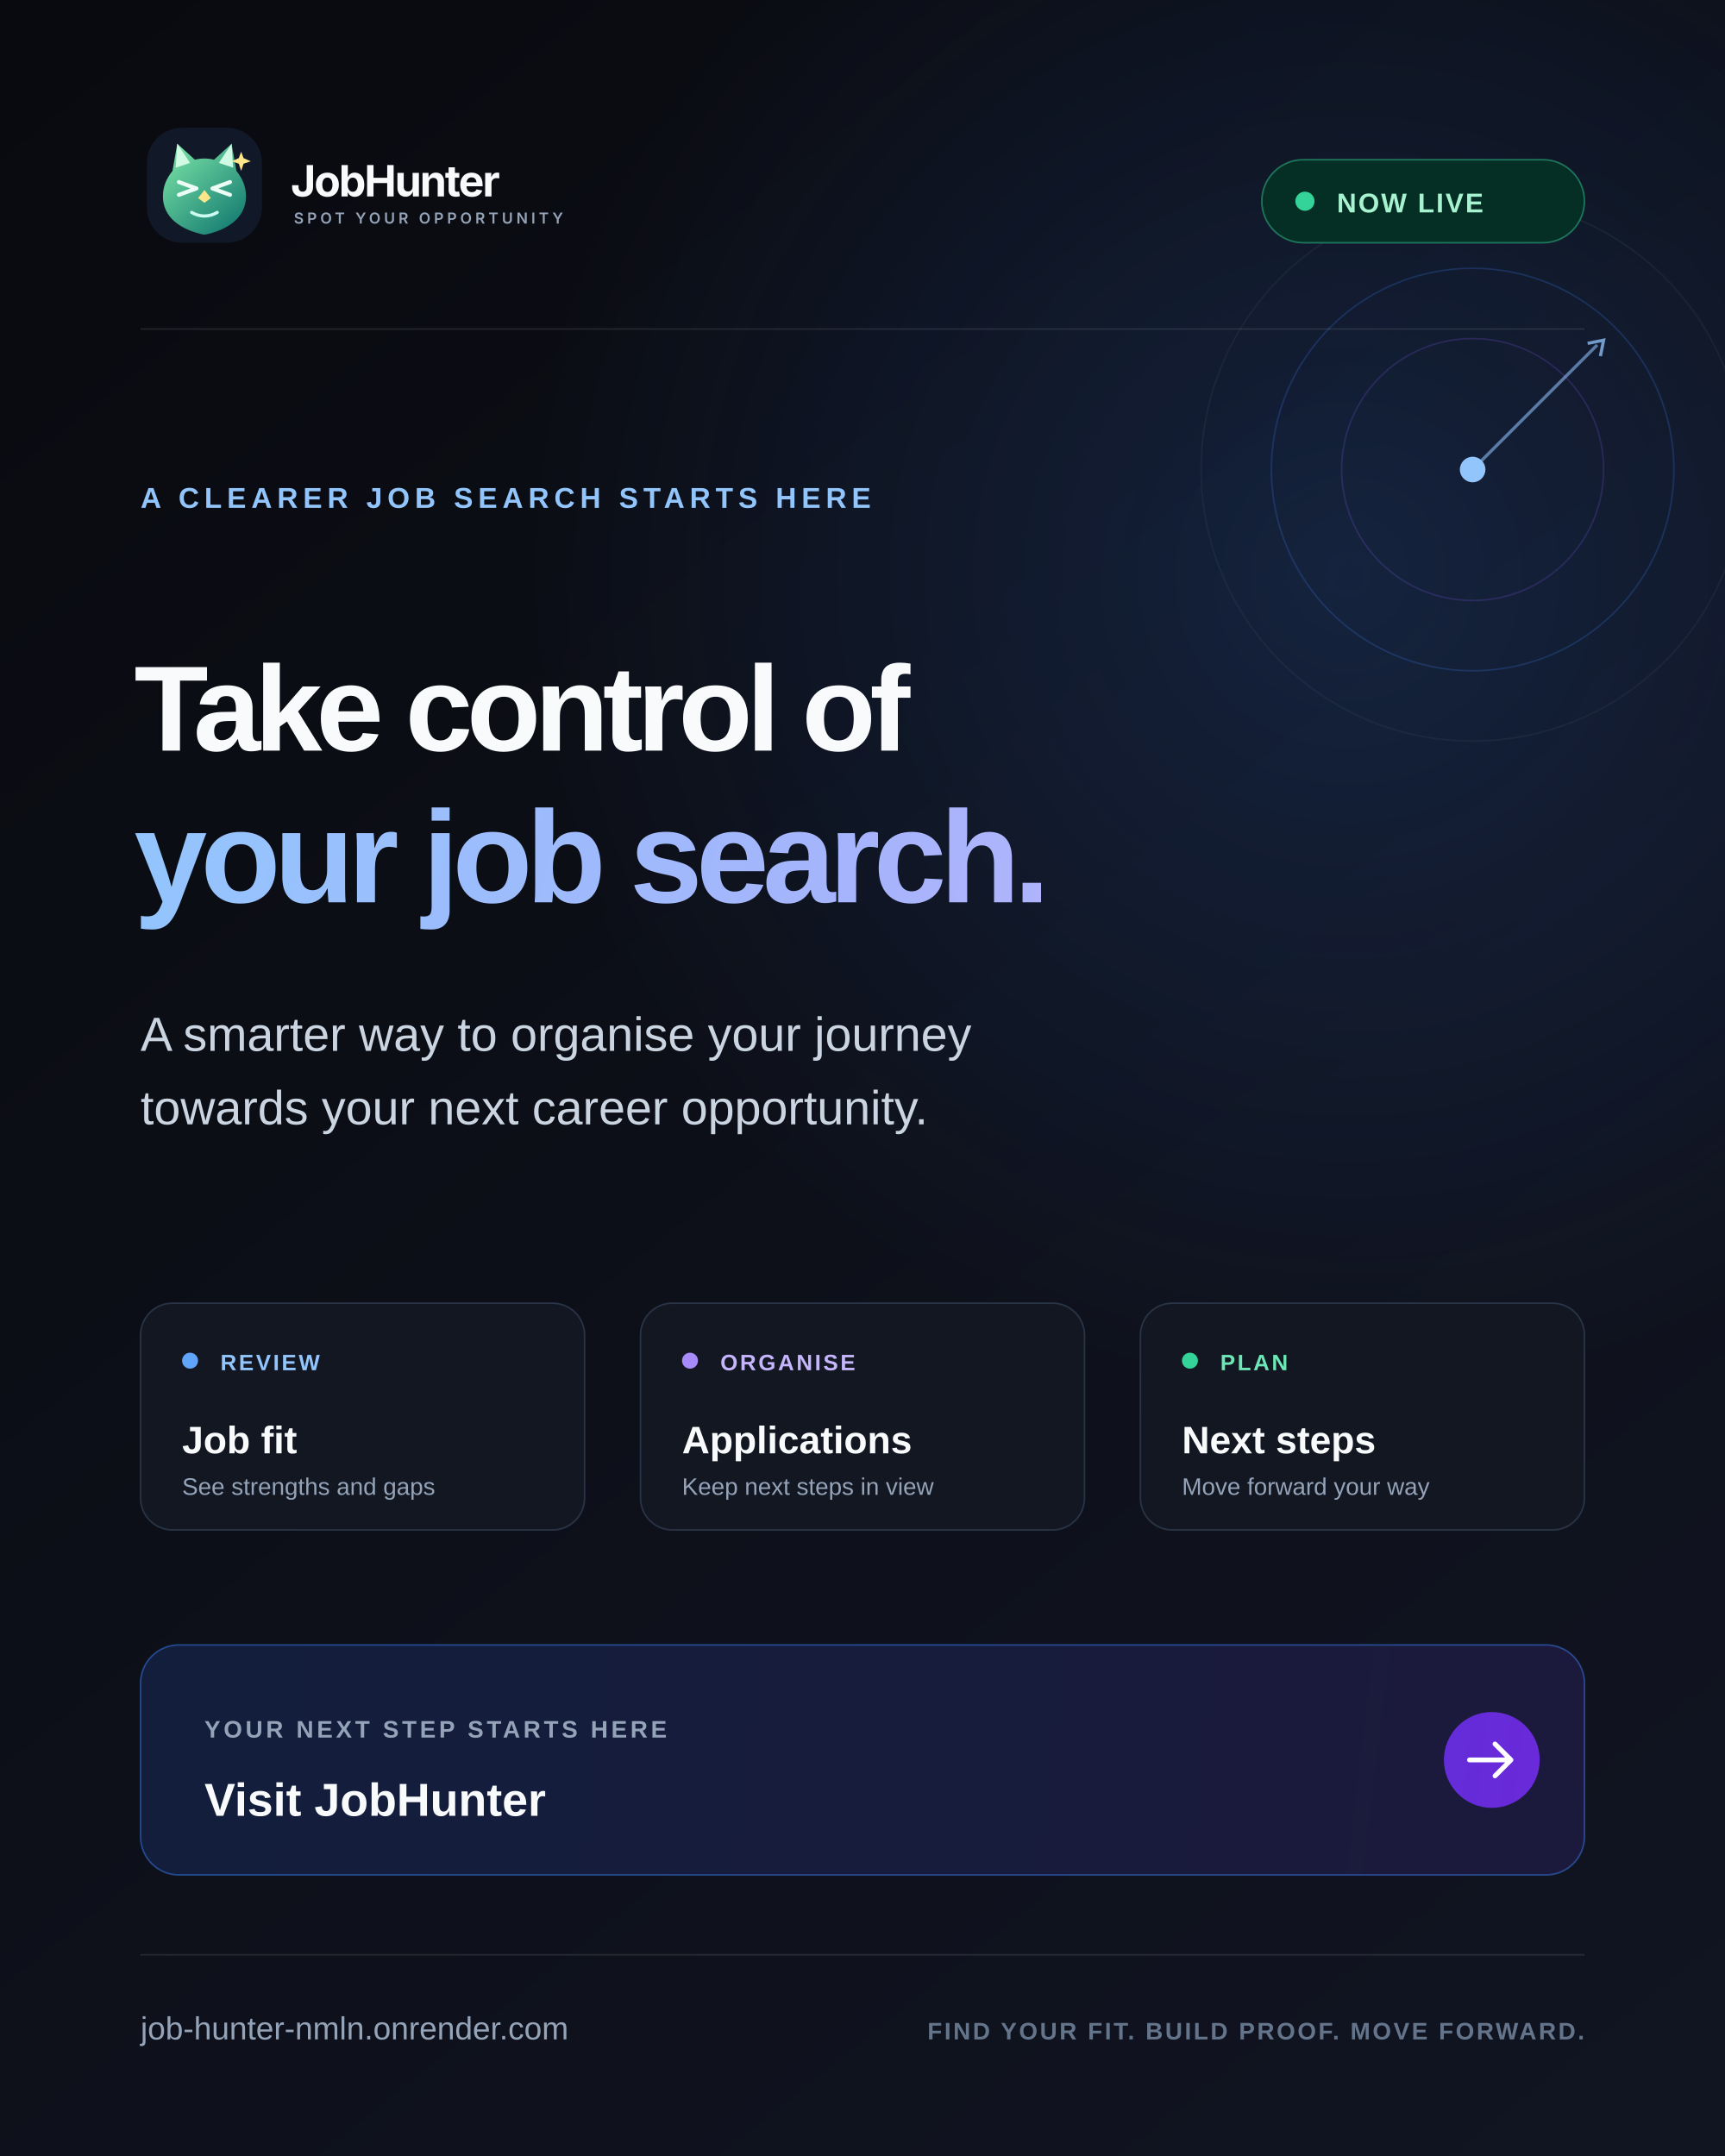
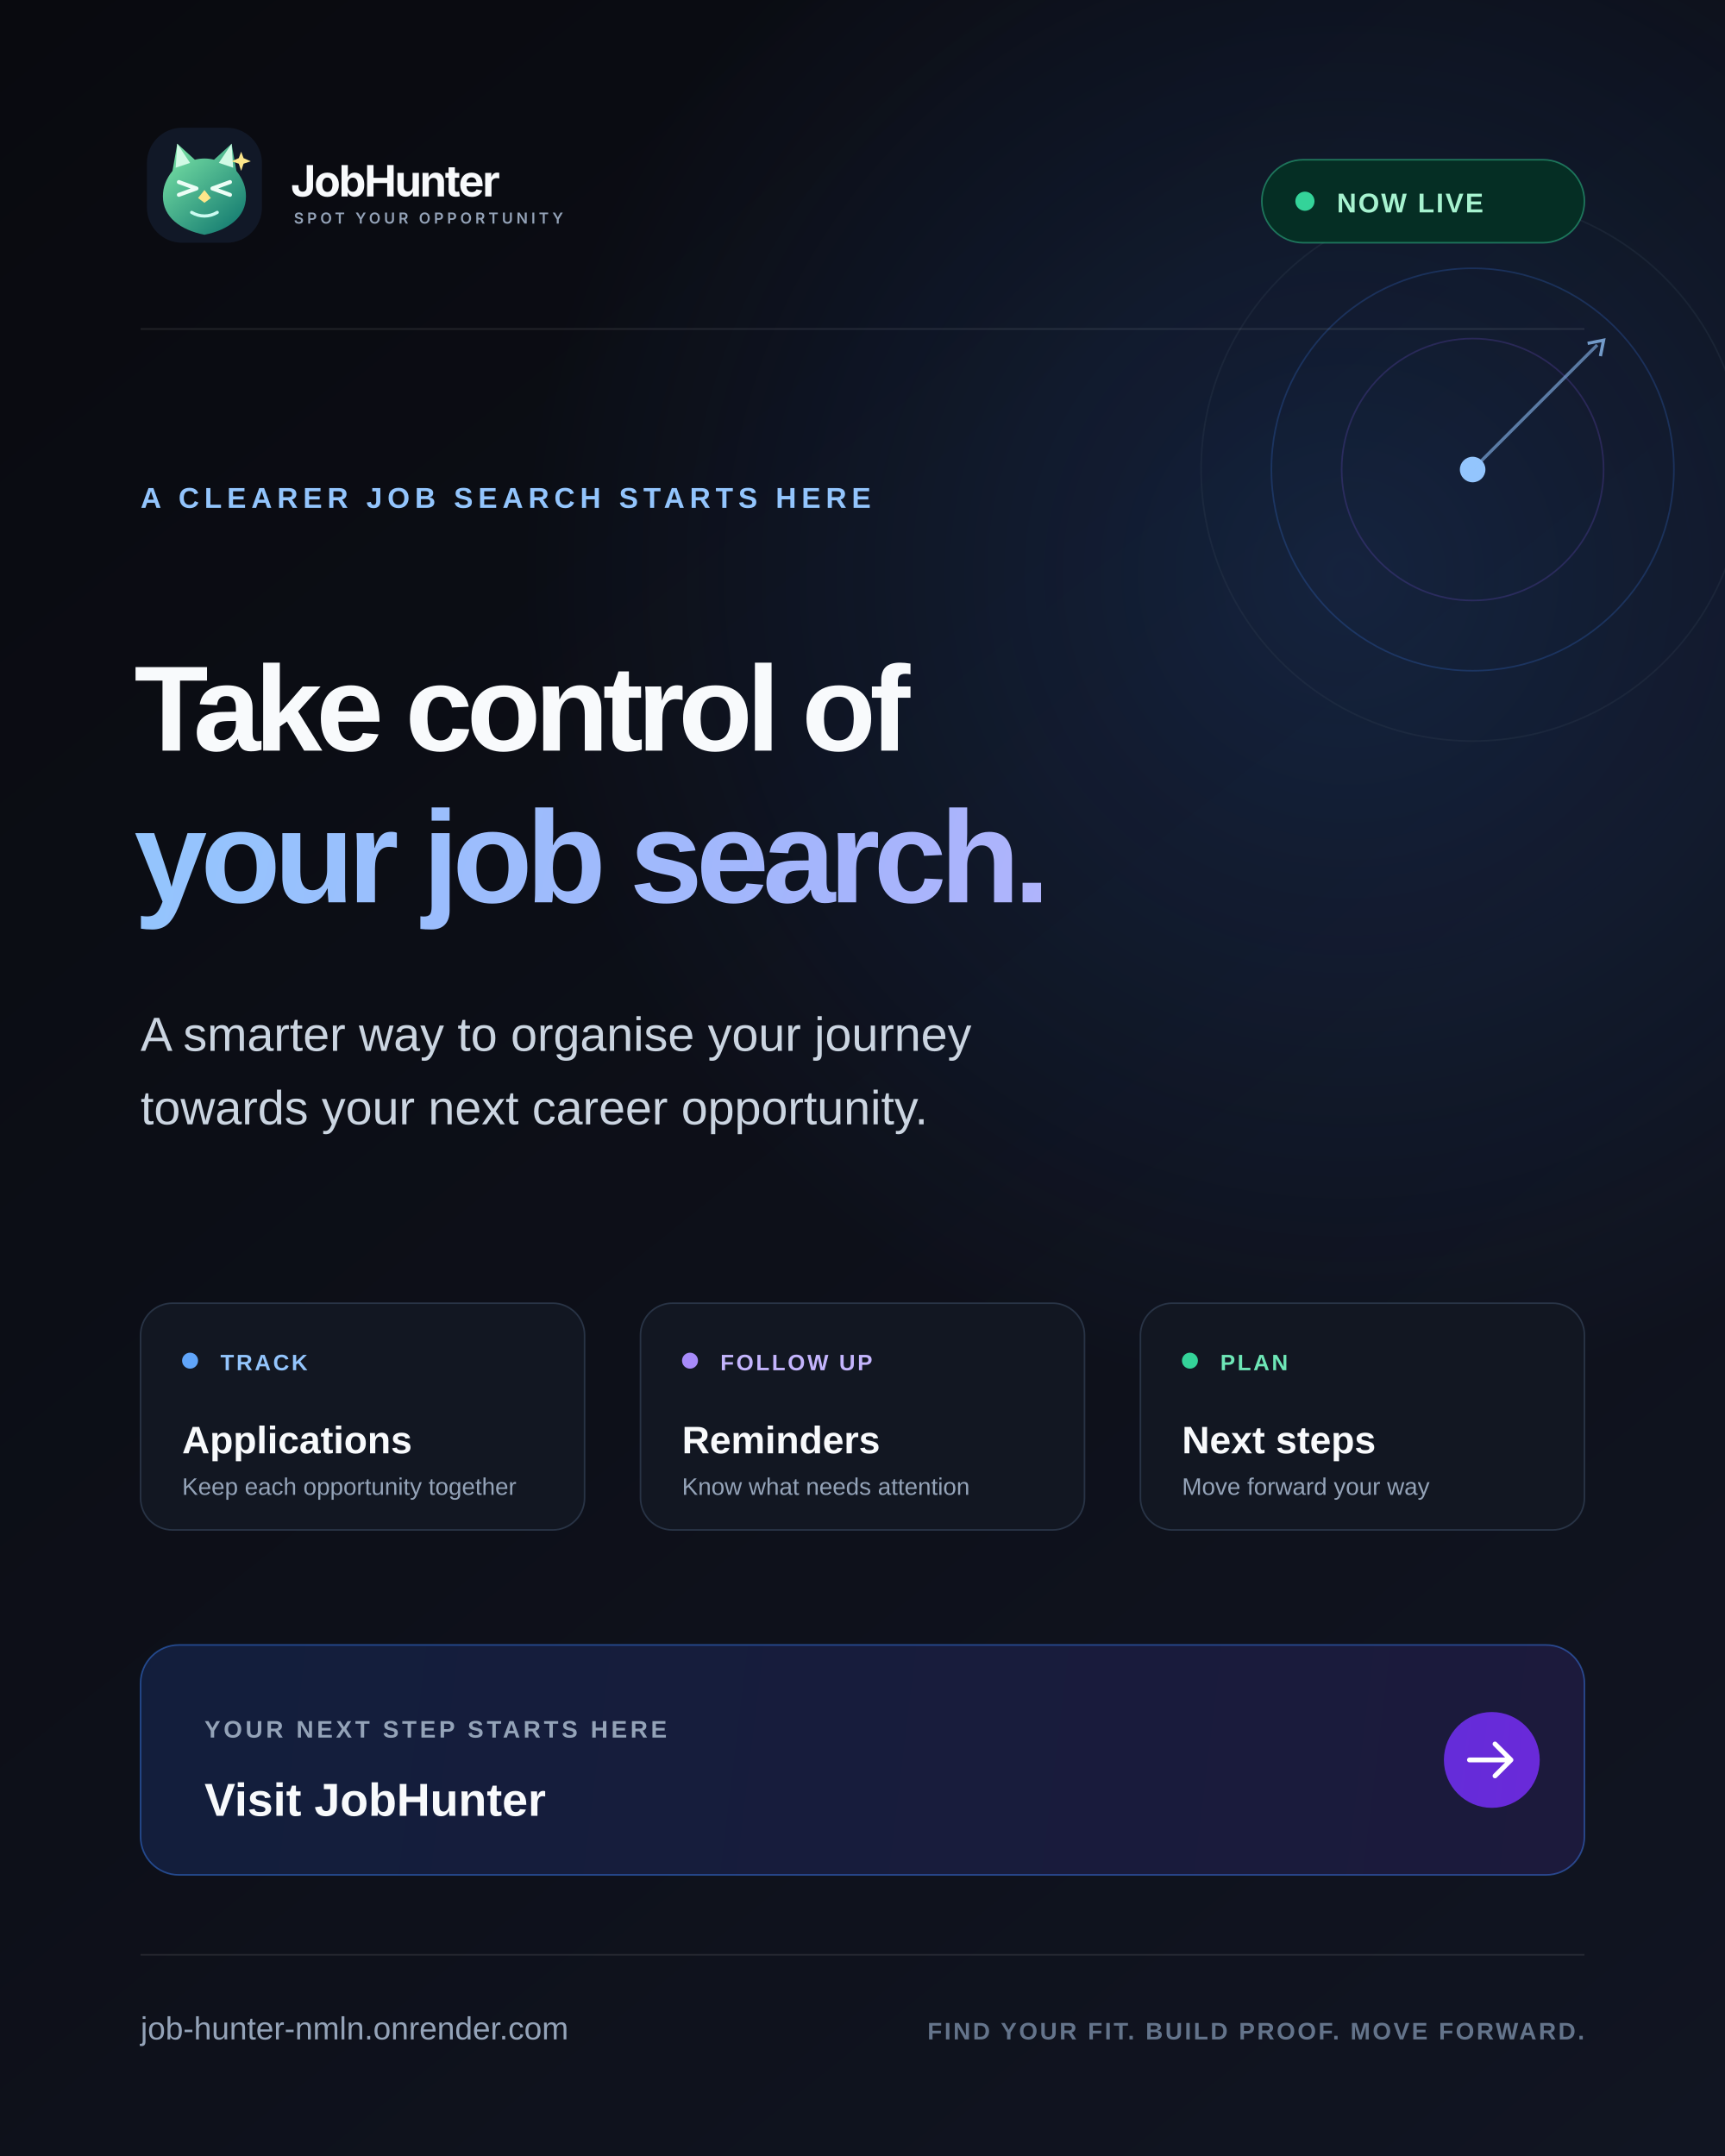
<svg xmlns="http://www.w3.org/2000/svg" width="1080" height="1350" viewBox="0 0 1080 1350" role="img" aria-labelledby="title description">
  <defs>
    <linearGradient id="background" x1="0" y1="0" x2="1080" y2="1350" gradientUnits="userSpaceOnUse">
      <stop stop-color="#090A0F" />
      <stop offset="1" stop-color="#111522" />
    </linearGradient>
    <linearGradient id="headline" x1="88" y1="480" x2="880" y2="680" gradientUnits="userSpaceOnUse">
      <stop stop-color="#93C5FD" />
      <stop offset="0.55" stop-color="#A5B4FC" />
      <stop offset="1" stop-color="#C4B5FD" />
    </linearGradient>
    <linearGradient id="cta" x1="88" y1="1080" x2="992" y2="1190" gradientUnits="userSpaceOnUse">
      <stop stop-color="#1D4ED8" />
      <stop offset="1" stop-color="#6D28D9" />
    </linearGradient>
    <radialGradient id="glow" cx="0" cy="0" r="1" gradientTransform="matrix(520 0 0 520 844 360)" gradientUnits="userSpaceOnUse">
      <stop stop-color="#3B82F6" stop-opacity=".17" />
      <stop offset="1" stop-color="#3B82F6" stop-opacity="0" />
    </radialGradient>
    <linearGradient id="poster-lynx" x1="14" y1="10" x2="65" y2="68" gradientUnits="userSpaceOnUse">
      <stop stop-color="#86EFAC" />
      <stop offset="1" stop-color="#0F766E" />
    </linearGradient>
  </defs>
  <rect width="1080" height="1350" fill="url(#background)" />
  <rect width="1080" height="1350" fill="url(#glow)" />
  <circle cx="922" cy="294" r="170" fill="none" stroke="#334155" stroke-opacity=".28" />
  <circle cx="922" cy="294" r="126" fill="none" stroke="#3B82F6" stroke-opacity=".22" />
  <circle cx="922" cy="294" r="82" fill="none" stroke="#8B5CF6" stroke-opacity=".2" />
  <circle cx="922" cy="294" r="8" fill="#93C5FD" />
  <path d="M922 294 1000 216" stroke="#93C5FD" stroke-opacity=".56" stroke-width="2" />
  <path d="m994 215 10-2-2 10" fill="none" stroke="#93C5FD" stroke-opacity=".75" stroke-width="2" />
  <svg x="88" y="76" width="360" height="80" viewBox="0 0 360 80">
    <rect x="4" y="4" width="72" height="72" rx="22" fill="#111827" />
    <path d="m20 31 3-17 11 10c4-1 8-1 12 0l11-10 3 17c4 5 6 10 6 16 0 13-11 21-26 24-15-3-26-11-26-24 0-6 2-11 6-16Z" fill="url(#poster-lynx)" />
    <path d="m23 14 8 12-9 3 1-15Zm34 0-8 12 9 3-1-15Z" fill="#D1FAE5" />
    <path d="m24 38 11 4-11 4m32-8-11 4 11 4" fill="none" stroke="#ECFDF5" stroke-width="2.5" stroke-linecap="round" stroke-linejoin="round" />
    <path d="m40 43-4 5 4 3 4-3-4-5Z" fill="#FDE68A" />
    <path d="M32 57c5 3 11 3 16 0" fill="none" stroke="#CCFBF1" stroke-width="2" stroke-linecap="round" />
    <path d="m63 19 1.5 4L69 25l-4.5 1.5L63 31l-1.5-4.5L57 25l4.5-2L63 19Z" fill="#FDE68A" />
    <text x="94" y="47" fill="#F8FAFC" font-family="Inter, ui-sans-serif, system-ui, sans-serif" font-size="27" font-weight="700" letter-spacing="-1.1">JobHunter</text>
    <text x="96" y="64" fill="#94A3B8" font-family="Inter, ui-sans-serif, system-ui, sans-serif" font-size="9.5" font-weight="600" letter-spacing="2.1">SPOT YOUR OPPORTUNITY</text>
  </svg>
  <g transform="translate(790 100)">
    <rect width="202" height="52" rx="26" fill="#052E24" stroke="#34D399" stroke-opacity=".46" />
    <circle cx="27" cy="26" r="6" fill="#34D399" />
    <text x="47" y="33" fill="#A7F3D0" font-family="Arial, Helvetica, sans-serif" font-size="17" font-weight="700" letter-spacing="1.1">NOW LIVE</text>
  </g>
  <path d="M88 206H992" stroke="#FFFFFF" stroke-opacity=".1" />
  <text x="88" y="318" fill="#93C5FD" font-family="Arial, Helvetica, sans-serif" font-size="18" font-weight="700" letter-spacing="3.2">A CLEARER JOB SEARCH STARTS HERE</text>
  <text x="84" y="470" fill="#F8FAFC" font-family="Arial, Helvetica, sans-serif" font-size="76" font-weight="750" letter-spacing="-3.8">Take control of</text>
  <text x="84" y="565" fill="url(#headline)" font-family="Arial, Helvetica, sans-serif" font-size="82" font-weight="750" letter-spacing="-4">your job search.</text>
  <text x="88" y="658" fill="#CBD5E1" font-family="Arial, Helvetica, sans-serif" font-size="30" font-weight="400">
    <tspan x="88" dy="0">A smarter way to organise your journey</tspan>
    <tspan x="88" dy="46">towards your next career opportunity.</tspan>
  </text>
  <g transform="translate(88 816)">
    <rect width="278" height="142" rx="20" fill="#121722" stroke="#334155" stroke-opacity=".72" />
    <circle cx="31" cy="36" r="5" fill="#60A5FA" />
-     <text x="50" y="42" fill="#93C5FD" font-family="Arial, Helvetica, sans-serif" font-size="14" font-weight="700" letter-spacing="1.4">REVIEW</text>
-     <text x="26" y="94" fill="#F8FAFC" font-family="Arial, Helvetica, sans-serif" font-size="24" font-weight="600">Job fit</text>
-     <text x="26" y="120" fill="#94A3B8" font-family="Arial, Helvetica, sans-serif" font-size="15">See strengths and gaps</text>
+     <text x="50" y="42" fill="#93C5FD" font-family="Arial, Helvetica, sans-serif" font-size="14" font-weight="700" letter-spacing="1.4">TRACK</text>
+     <text x="26" y="94" fill="#F8FAFC" font-family="Arial, Helvetica, sans-serif" font-size="24" font-weight="600">Applications</text>
+     <text x="26" y="120" fill="#94A3B8" font-family="Arial, Helvetica, sans-serif" font-size="15">Keep each opportunity together</text>
  </g>
  <g transform="translate(401 816)">
    <rect width="278" height="142" rx="20" fill="#121722" stroke="#334155" stroke-opacity=".72" />
    <circle cx="31" cy="36" r="5" fill="#A78BFA" />
-     <text x="50" y="42" fill="#C4B5FD" font-family="Arial, Helvetica, sans-serif" font-size="14" font-weight="700" letter-spacing="1.4">ORGANISE</text>
-     <text x="26" y="94" fill="#F8FAFC" font-family="Arial, Helvetica, sans-serif" font-size="24" font-weight="600">Applications</text>
-     <text x="26" y="120" fill="#94A3B8" font-family="Arial, Helvetica, sans-serif" font-size="15">Keep next steps in view</text>
+     <text x="50" y="42" fill="#C4B5FD" font-family="Arial, Helvetica, sans-serif" font-size="14" font-weight="700" letter-spacing="1.4">FOLLOW UP</text>
+     <text x="26" y="94" fill="#F8FAFC" font-family="Arial, Helvetica, sans-serif" font-size="24" font-weight="600">Reminders</text>
+     <text x="26" y="120" fill="#94A3B8" font-family="Arial, Helvetica, sans-serif" font-size="15">Know what needs attention</text>
  </g>
  <g transform="translate(714 816)">
    <rect width="278" height="142" rx="20" fill="#121722" stroke="#334155" stroke-opacity=".72" />
    <circle cx="31" cy="36" r="5" fill="#34D399" />
    <text x="50" y="42" fill="#6EE7B7" font-family="Arial, Helvetica, sans-serif" font-size="14" font-weight="700" letter-spacing="1.4">PLAN</text>
    <text x="26" y="94" fill="#F8FAFC" font-family="Arial, Helvetica, sans-serif" font-size="24" font-weight="600">Next steps</text>
    <text x="26" y="120" fill="#94A3B8" font-family="Arial, Helvetica, sans-serif" font-size="15">Move forward your way</text>
  </g>
  <rect x="88" y="1030" width="904" height="144" rx="24" fill="#111827" stroke="#3B82F6" stroke-opacity=".48" />
  <rect x="88" y="1030" width="904" height="144" rx="24" fill="url(#cta)" fill-opacity=".12" />
  <text x="128" y="1088" fill="#94A3B8" font-family="Arial, Helvetica, sans-serif" font-size="15" font-weight="700" letter-spacing="2">YOUR NEXT STEP STARTS HERE</text>
  <text x="128" y="1137" fill="#F8FAFC" font-family="Arial, Helvetica, sans-serif" font-size="29" font-weight="700">Visit JobHunter</text>
  <circle cx="934" cy="1102" r="30" fill="url(#cta)" />
  <path d="M920 1102h26m-10-10 10 10-10 10" fill="none" stroke="#FFFFFF" stroke-width="3" stroke-linecap="round" stroke-linejoin="round" />
  <path d="M88 1224H992" stroke="#FFFFFF" stroke-opacity=".1" />
  <text x="88" y="1277" fill="#94A3B8" font-family="Arial, Helvetica, sans-serif" font-size="20" font-weight="500">job-hunter-nmln.onrender.com</text>
  <text x="992" y="1277" fill="#64748B" font-family="Arial, Helvetica, sans-serif" font-size="15" font-weight="600" text-anchor="end" letter-spacing="1.4">FIND YOUR FIT. BUILD PROOF. MOVE FORWARD.</text>
</svg>
